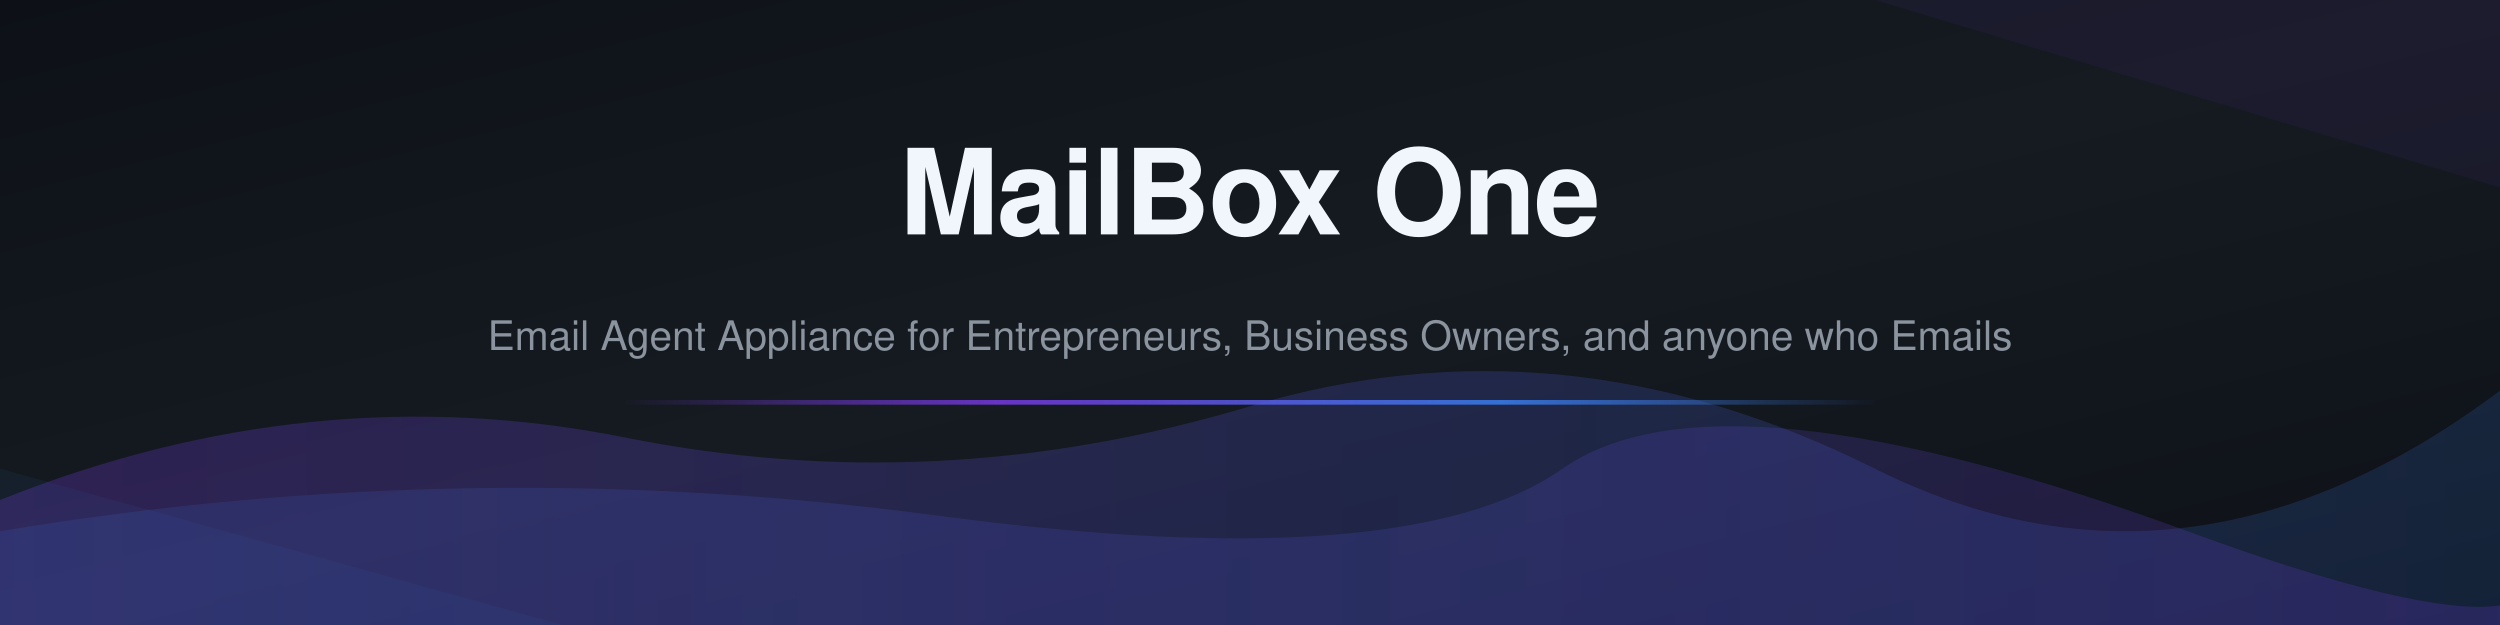
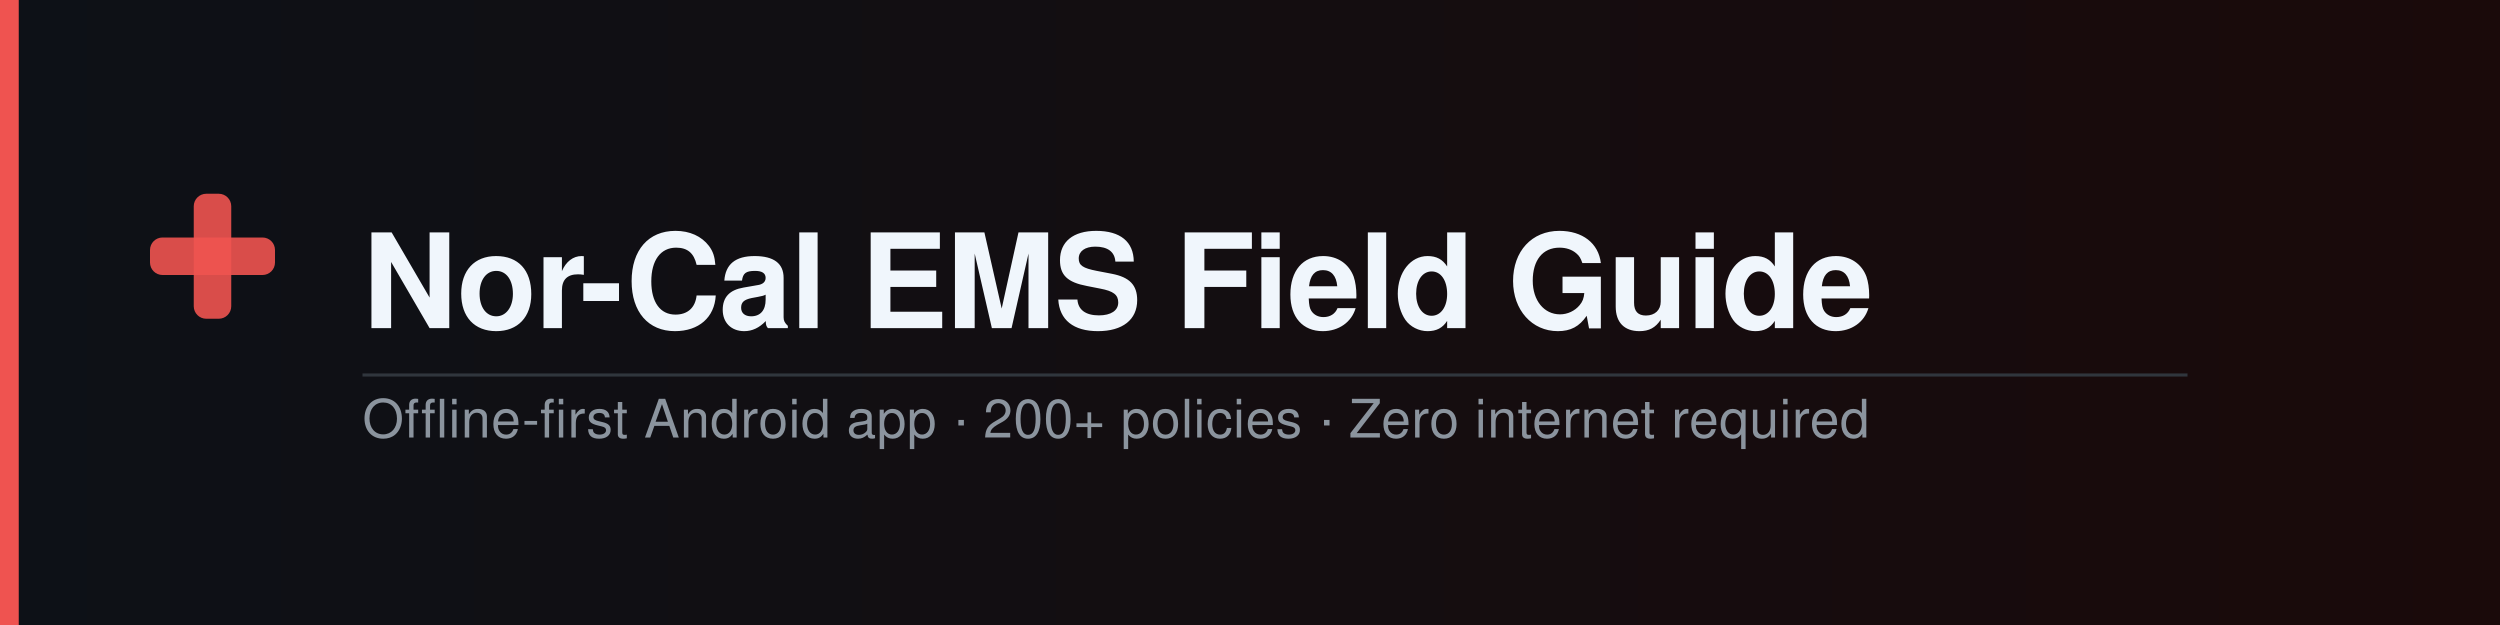
<svg xmlns="http://www.w3.org/2000/svg" viewBox="0 0 800 200">
  <defs>
-     <linearGradient id="bgGrad" x1="0%" y1="0%" x2="100%" y2="100%">
-       <stop offset="0%" style="stop-color:#0D1117" />
-       <stop offset="50%" style="stop-color:#161B22" />
-       <stop offset="100%" style="stop-color:#0D1117" />
-     </linearGradient>
-     <linearGradient id="wave1Grad" x1="0%" y1="0%" x2="100%" y2="0%">
-       <stop offset="0%" style="stop-color:#7C3AED;stop-opacity:0.25" />
-       <stop offset="100%" style="stop-color:#3B82F6;stop-opacity:0.15" />
-     </linearGradient>
-     <linearGradient id="wave2Grad" x1="0%" y1="0%" x2="100%" y2="0%">
-       <stop offset="0%" style="stop-color:#3B82F6;stop-opacity:0.12" />
-       <stop offset="100%" style="stop-color:#7C3AED;stop-opacity:0.2" />
-     </linearGradient>
-     <linearGradient id="accentLine" x1="0%" y1="0%" x2="100%" y2="0%">
-       <stop offset="0%" style="stop-color:#7C3AED;stop-opacity:0" />
-       <stop offset="30%" style="stop-color:#7C3AED;stop-opacity:0.8" />
-       <stop offset="70%" style="stop-color:#3B82F6;stop-opacity:0.8" />
-       <stop offset="100%" style="stop-color:#3B82F6;stop-opacity:0" />
+     <linearGradient id="bg-dark" x1="0%" y1="0%" x2="100%" y2="0%">
+       <stop offset="0%" style="stop-color:#0d1117;stop-opacity:1" />
+       <stop offset="100%" style="stop-color:#1a0a0a;stop-opacity:1" />
    </linearGradient>
  </defs>
-   <rect width="800" height="200" fill="url(#bgGrad)" />
-   <path d="M0 160 Q100 120 200 140 T400 130 T600 150 T800 125 L800 200 L0 200 Z" fill="url(#wave1Grad)" />
-   <path d="M0 170 Q150 145 300 165 T500 150 T700 170 T800 155 L800 200 L0 200 Z" fill="url(#wave2Grad)" />
-   <polygon points="600,0 800,0 800,60" fill="#7C3AED" opacity="0.06" />
-   <polygon points="0,200 0,150 180,200" fill="#3B82F6" opacity="0.06" />
-   <rect x="200" y="128" width="400" height="1.5" rx="1" fill="url(#accentLine)" />
-   <text x="400" y="75" text-anchor="middle" font-family="-apple-system, BlinkMacSystemFont, 'Segoe UI', Helvetica, Arial, sans-serif" font-size="38" font-weight="700" fill="#F0F6FC" letter-spacing="-0.5">MailBox One</text>
-   <text x="400" y="112" text-anchor="middle" font-family="-apple-system, BlinkMacSystemFont, 'Segoe UI', Helvetica, Arial, sans-serif" font-size="13" font-weight="400" fill="#8B949E">Email Agent Appliance for Entrepreneurs, Business Owners, and anyone who Emails</text>
+   <rect width="800" height="200" fill="url(#bg-dark)" />
+   <rect x="0" y="0" width="6" height="200" fill="#EF5350" />
+   <rect x="48" y="76" width="40" height="12" rx="4" fill="#EF5350" opacity="0.9" />
+   <rect x="62" y="62" width="12" height="40" rx="4" fill="#EF5350" opacity="0.9" />
+   <text x="116" y="105" font-family="-apple-system, BlinkMacSystemFont, 'Segoe UI', Helvetica, Arial, sans-serif" font-size="42" font-weight="700" fill="#f0f6fc" letter-spacing="-0.5">Nor-Cal EMS Field Guide</text>
+   <text x="116" y="140" font-family="-apple-system, BlinkMacSystemFont, 'Segoe UI', Helvetica, Arial, sans-serif" font-size="17" font-weight="400" fill="#8b949e" letter-spacing="0.2">Offline-first Android app · 200+ policies · Zero internet required</text>
+   <line x1="116" y1="120" x2="700" y2="120" stroke="#30363d" stroke-width="1" />
</svg>
